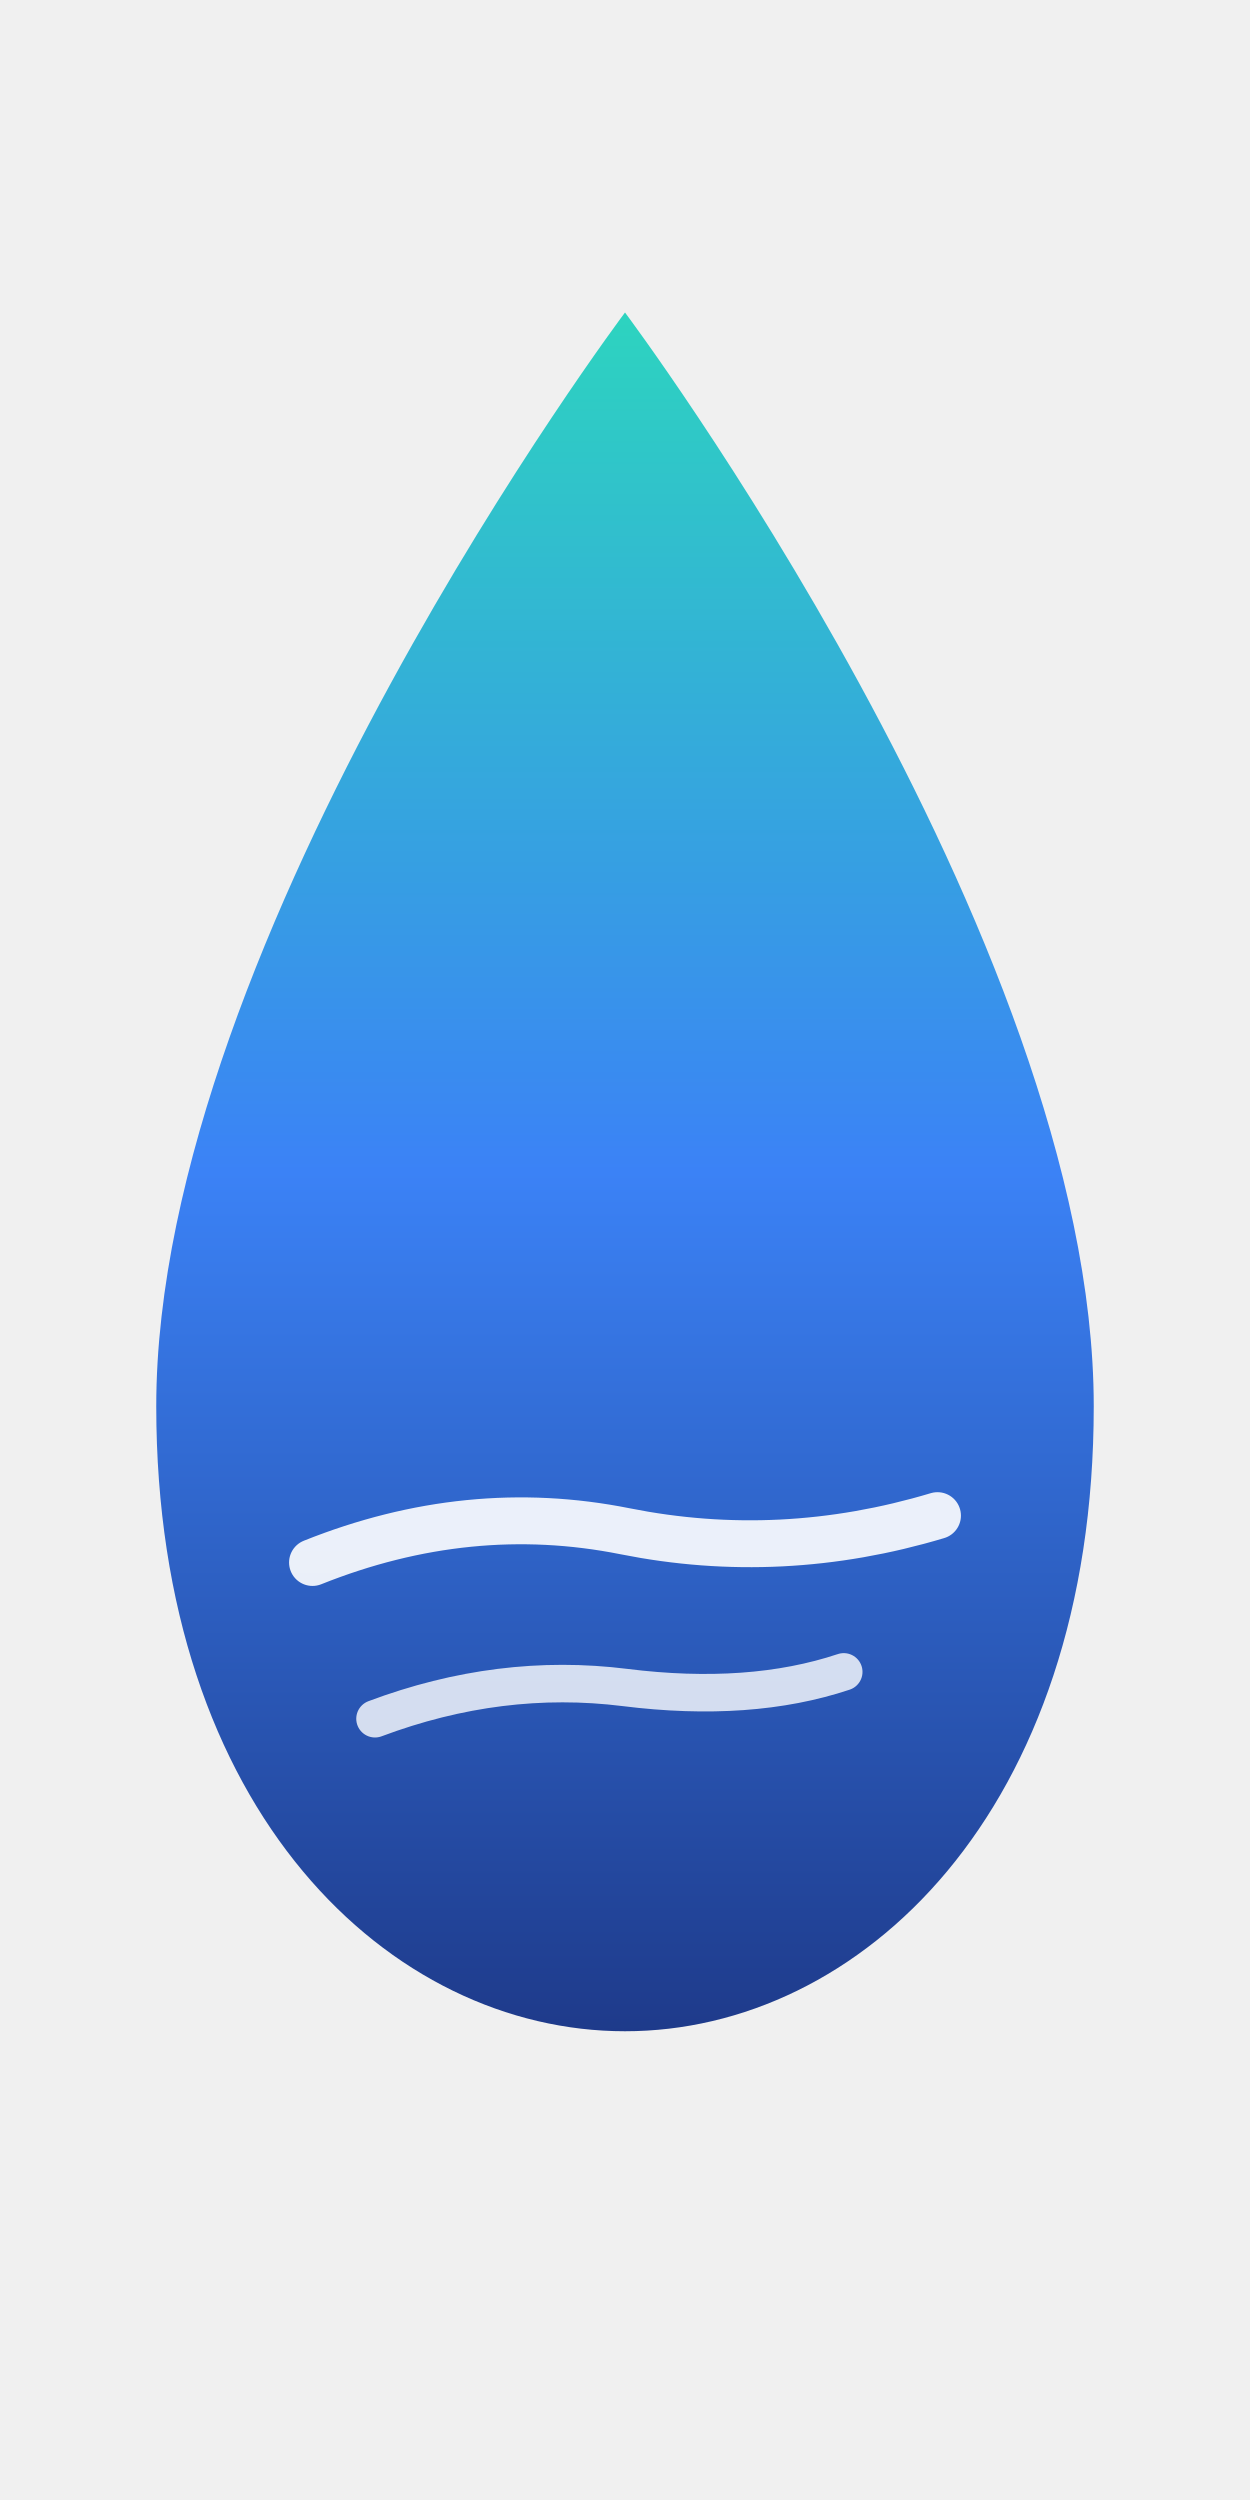
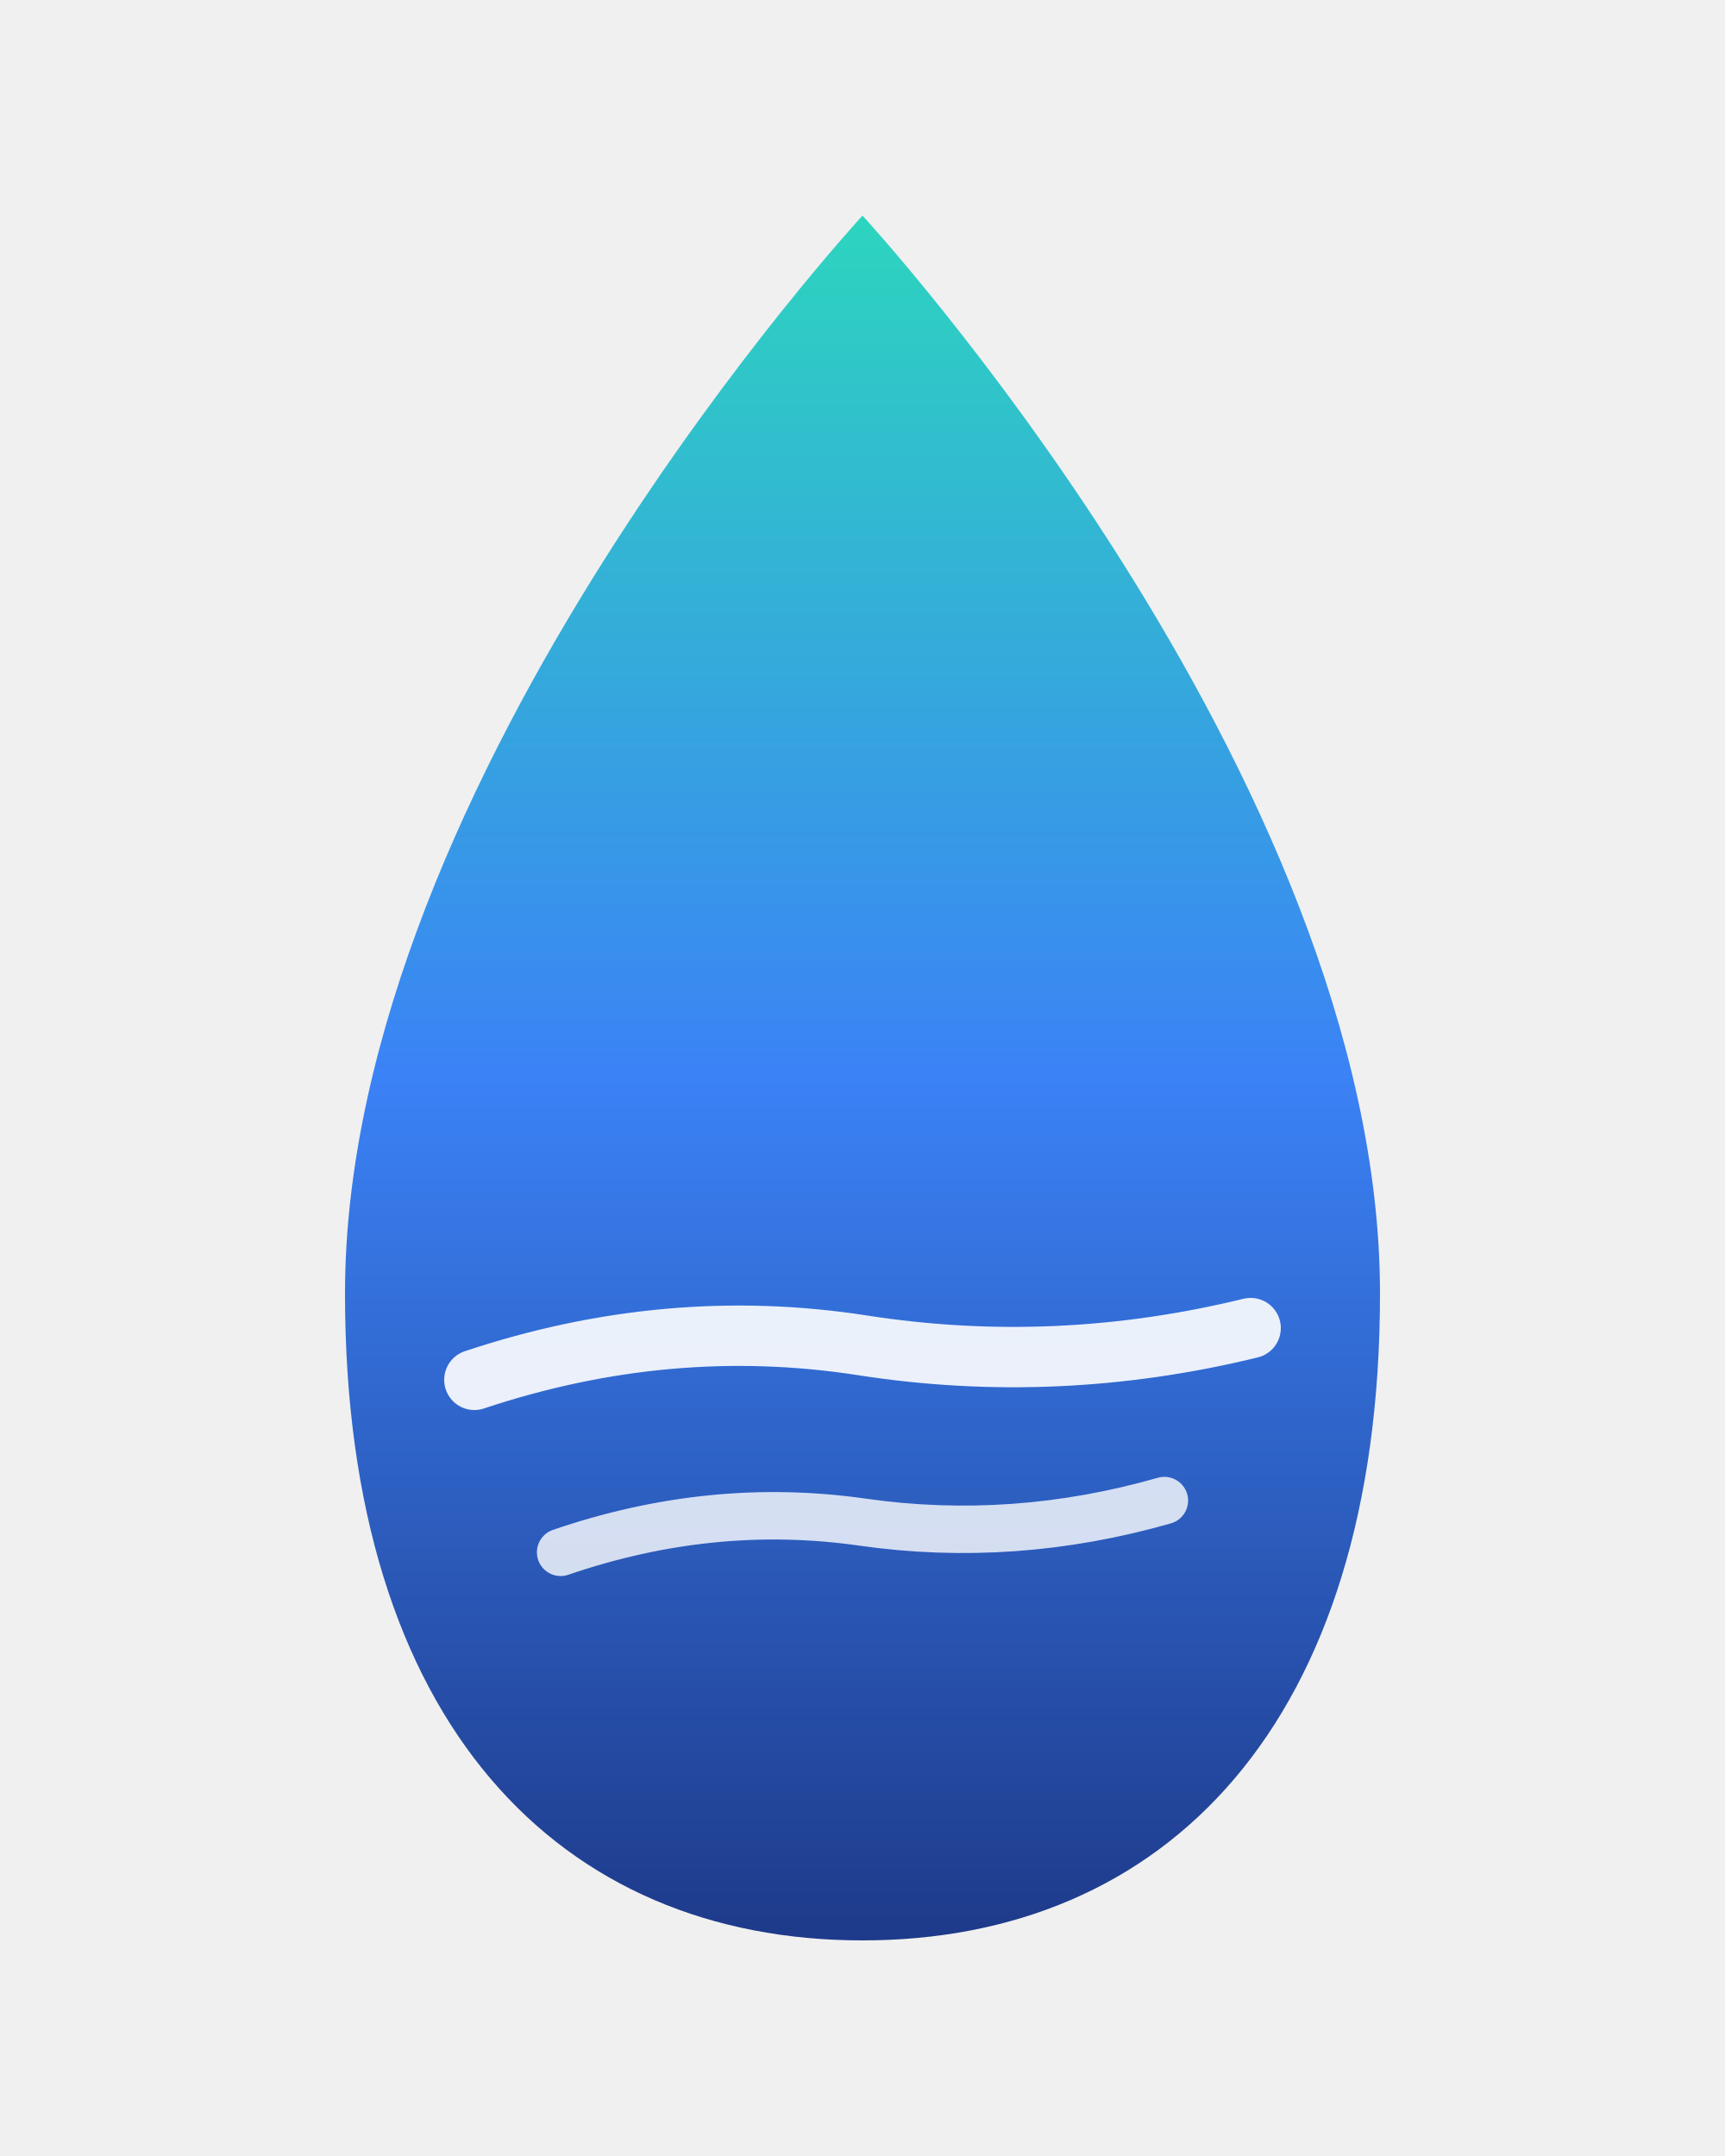
- <svg xmlns="http://www.w3.org/2000/svg" viewBox="0 0 400 800">
+ <svg xmlns="http://www.w3.org/2000/svg" viewBox="0 0 400 500">
  <defs>
    <linearGradient id="dropGradient" x1="0%" y1="0%" x2="0%" y2="100%">
      <stop offset="0%" style="stop-color:#2DD4BF;stop-opacity:1" />
      <stop offset="50%" style="stop-color:#3B82F6;stop-opacity:1" />
      <stop offset="100%" style="stop-color:#1E3A8A;stop-opacity:1" />
    </linearGradient>
  </defs>
-   <path d="M 200 100 C 200 100 350 300 350 450 C 350 580 275 650 200 650 C 125 650 50 580 50 450 C 50 300 200 100 200 100 Z" fill="url(#dropGradient)" />
-   <path d="M 100 500 Q 150 480 200 490 Q 250 500 300 485" stroke="white" stroke-width="15" fill="none" opacity="0.9" stroke-linecap="round" />
-   <path d="M 120 550 Q 160 535 200 540 Q 240 545 270 535" stroke="white" stroke-width="12" fill="none" opacity="0.8" stroke-linecap="round" />
+   <path d="M 200 50 C 200 50 320 180 320 300 C 320 400 270 450 200 450 C 130 450 80 400 80 300 C 80 180 200 50 200 50 Z" fill="url(#dropGradient)" />
+   <path d="M 110 320 Q 155 305 200 312 Q 245 319 290 308" stroke="white" stroke-width="14" fill="none" opacity="0.9" stroke-linecap="round" />
+   <path d="M 130 360 Q 165 348 200 353 Q 235 358 270 348" stroke="white" stroke-width="11" fill="none" opacity="0.8" stroke-linecap="round" />
</svg>
